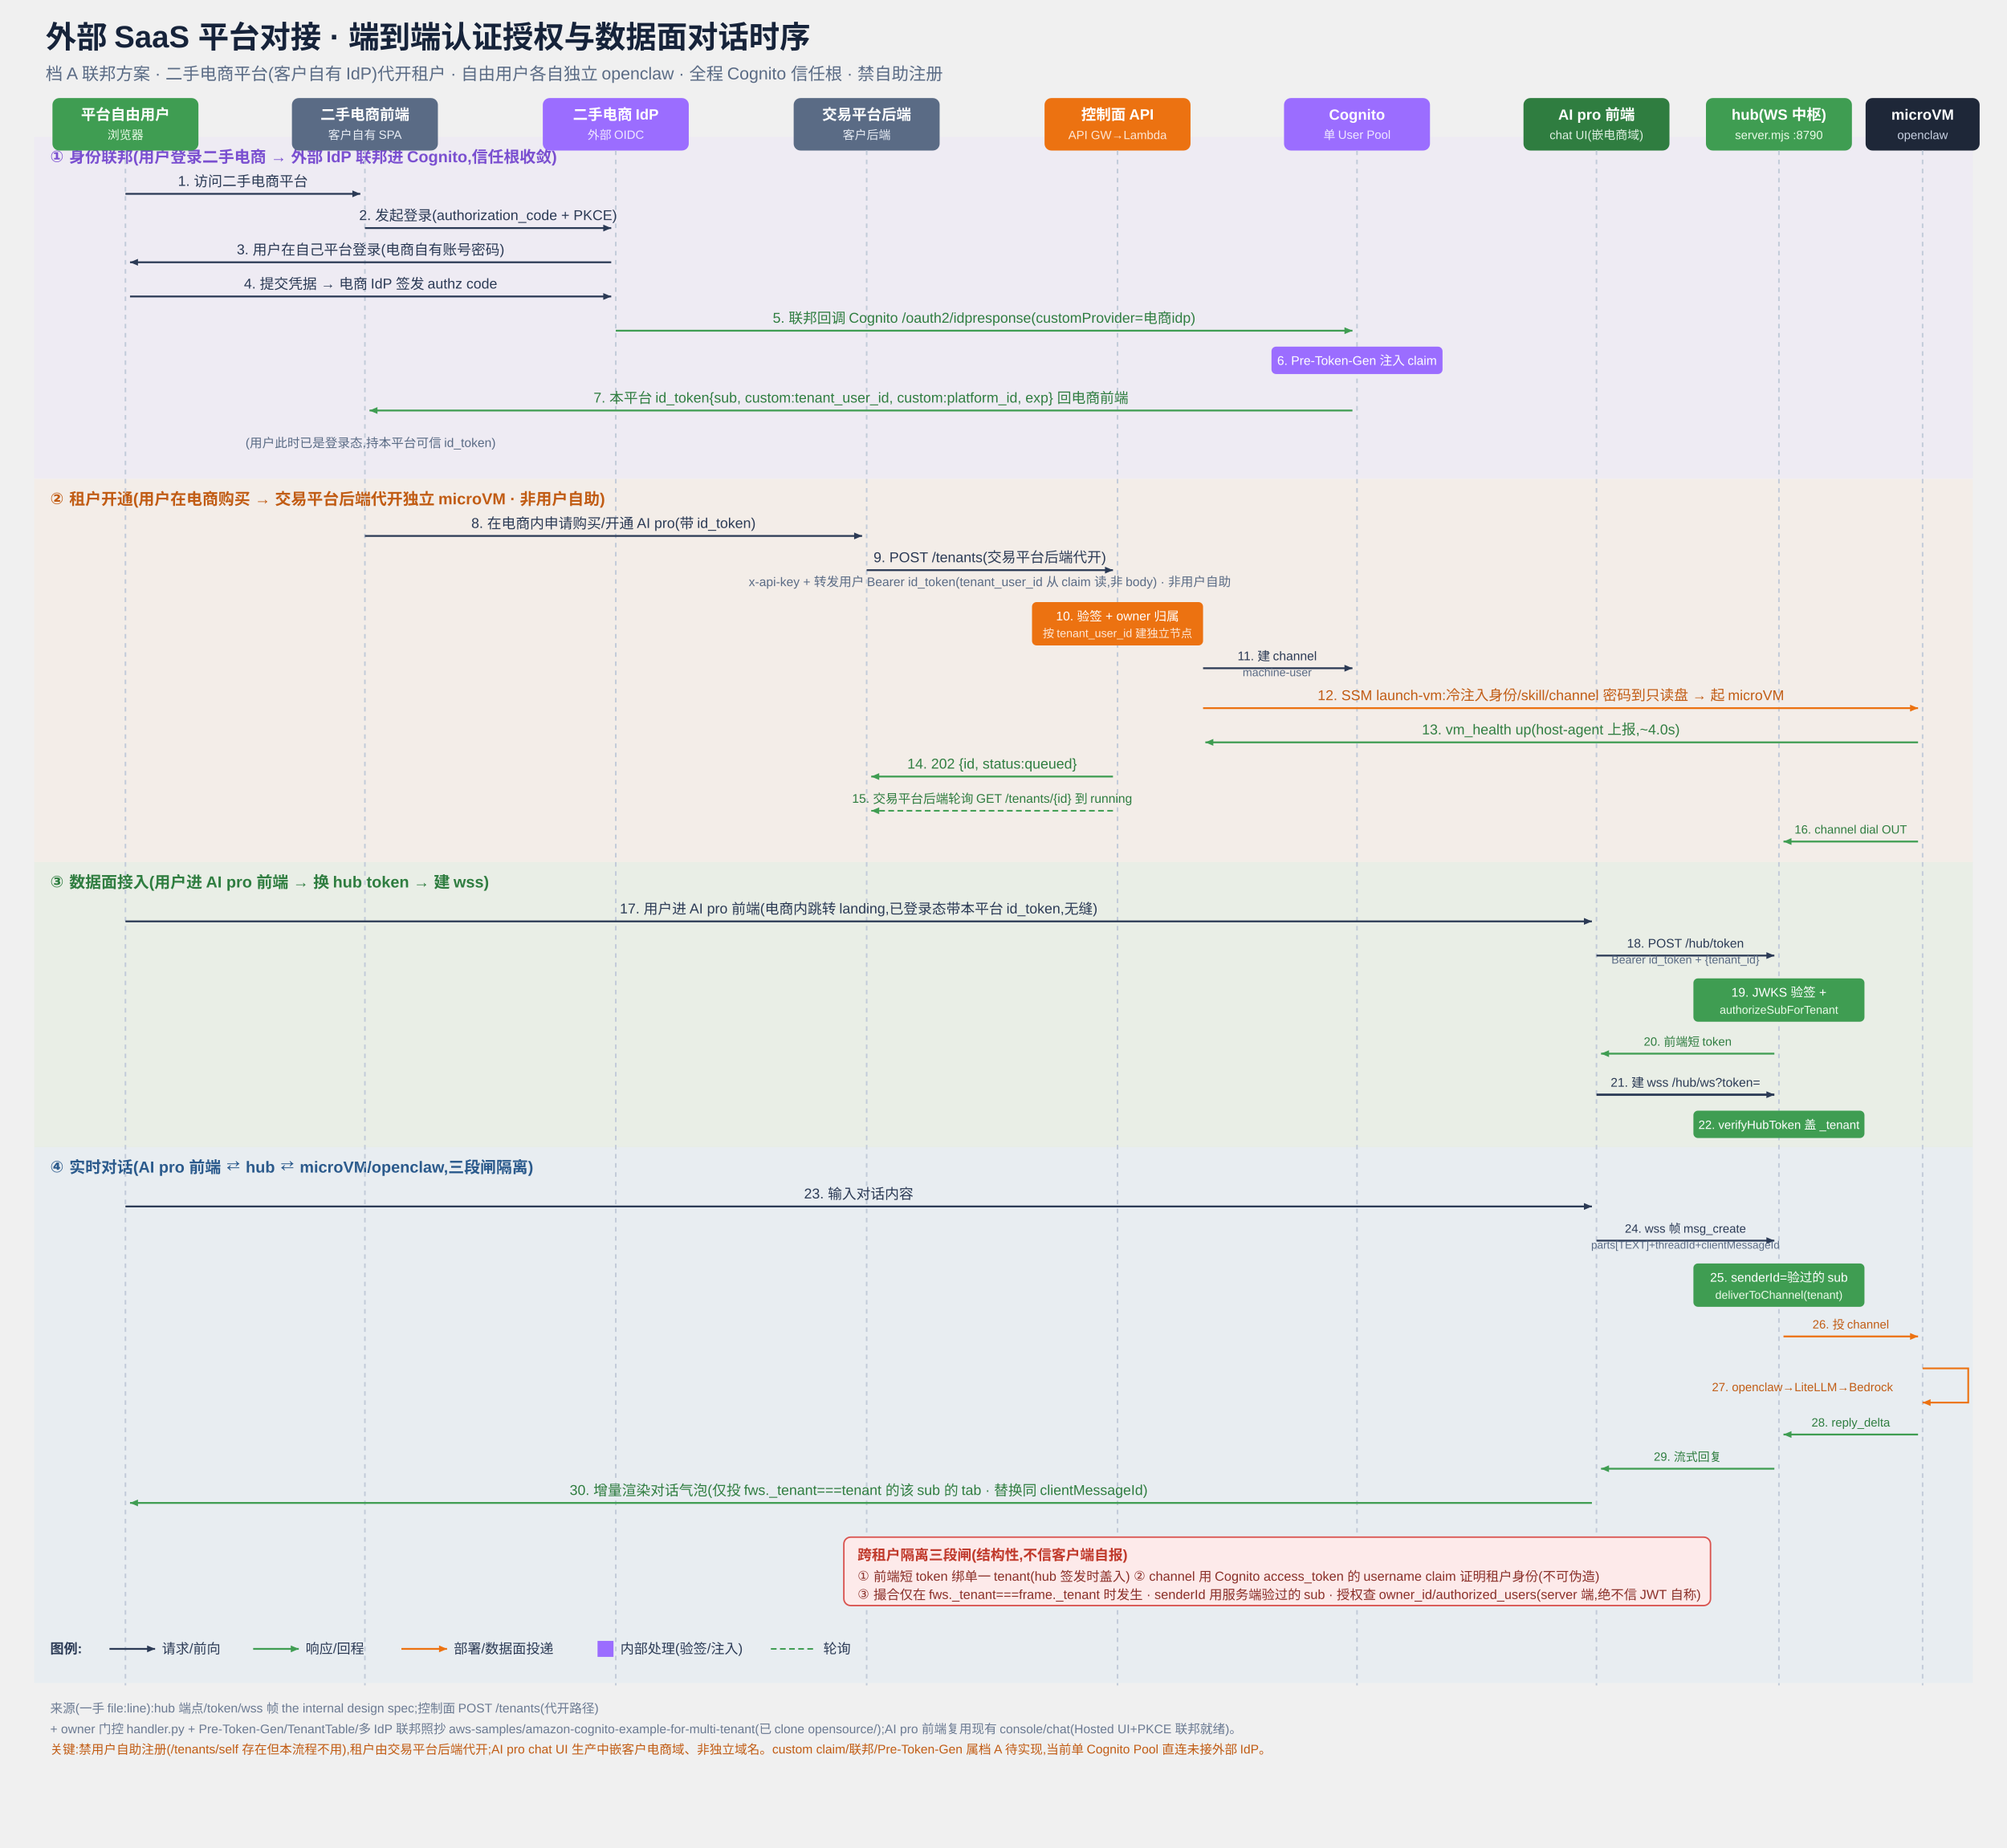
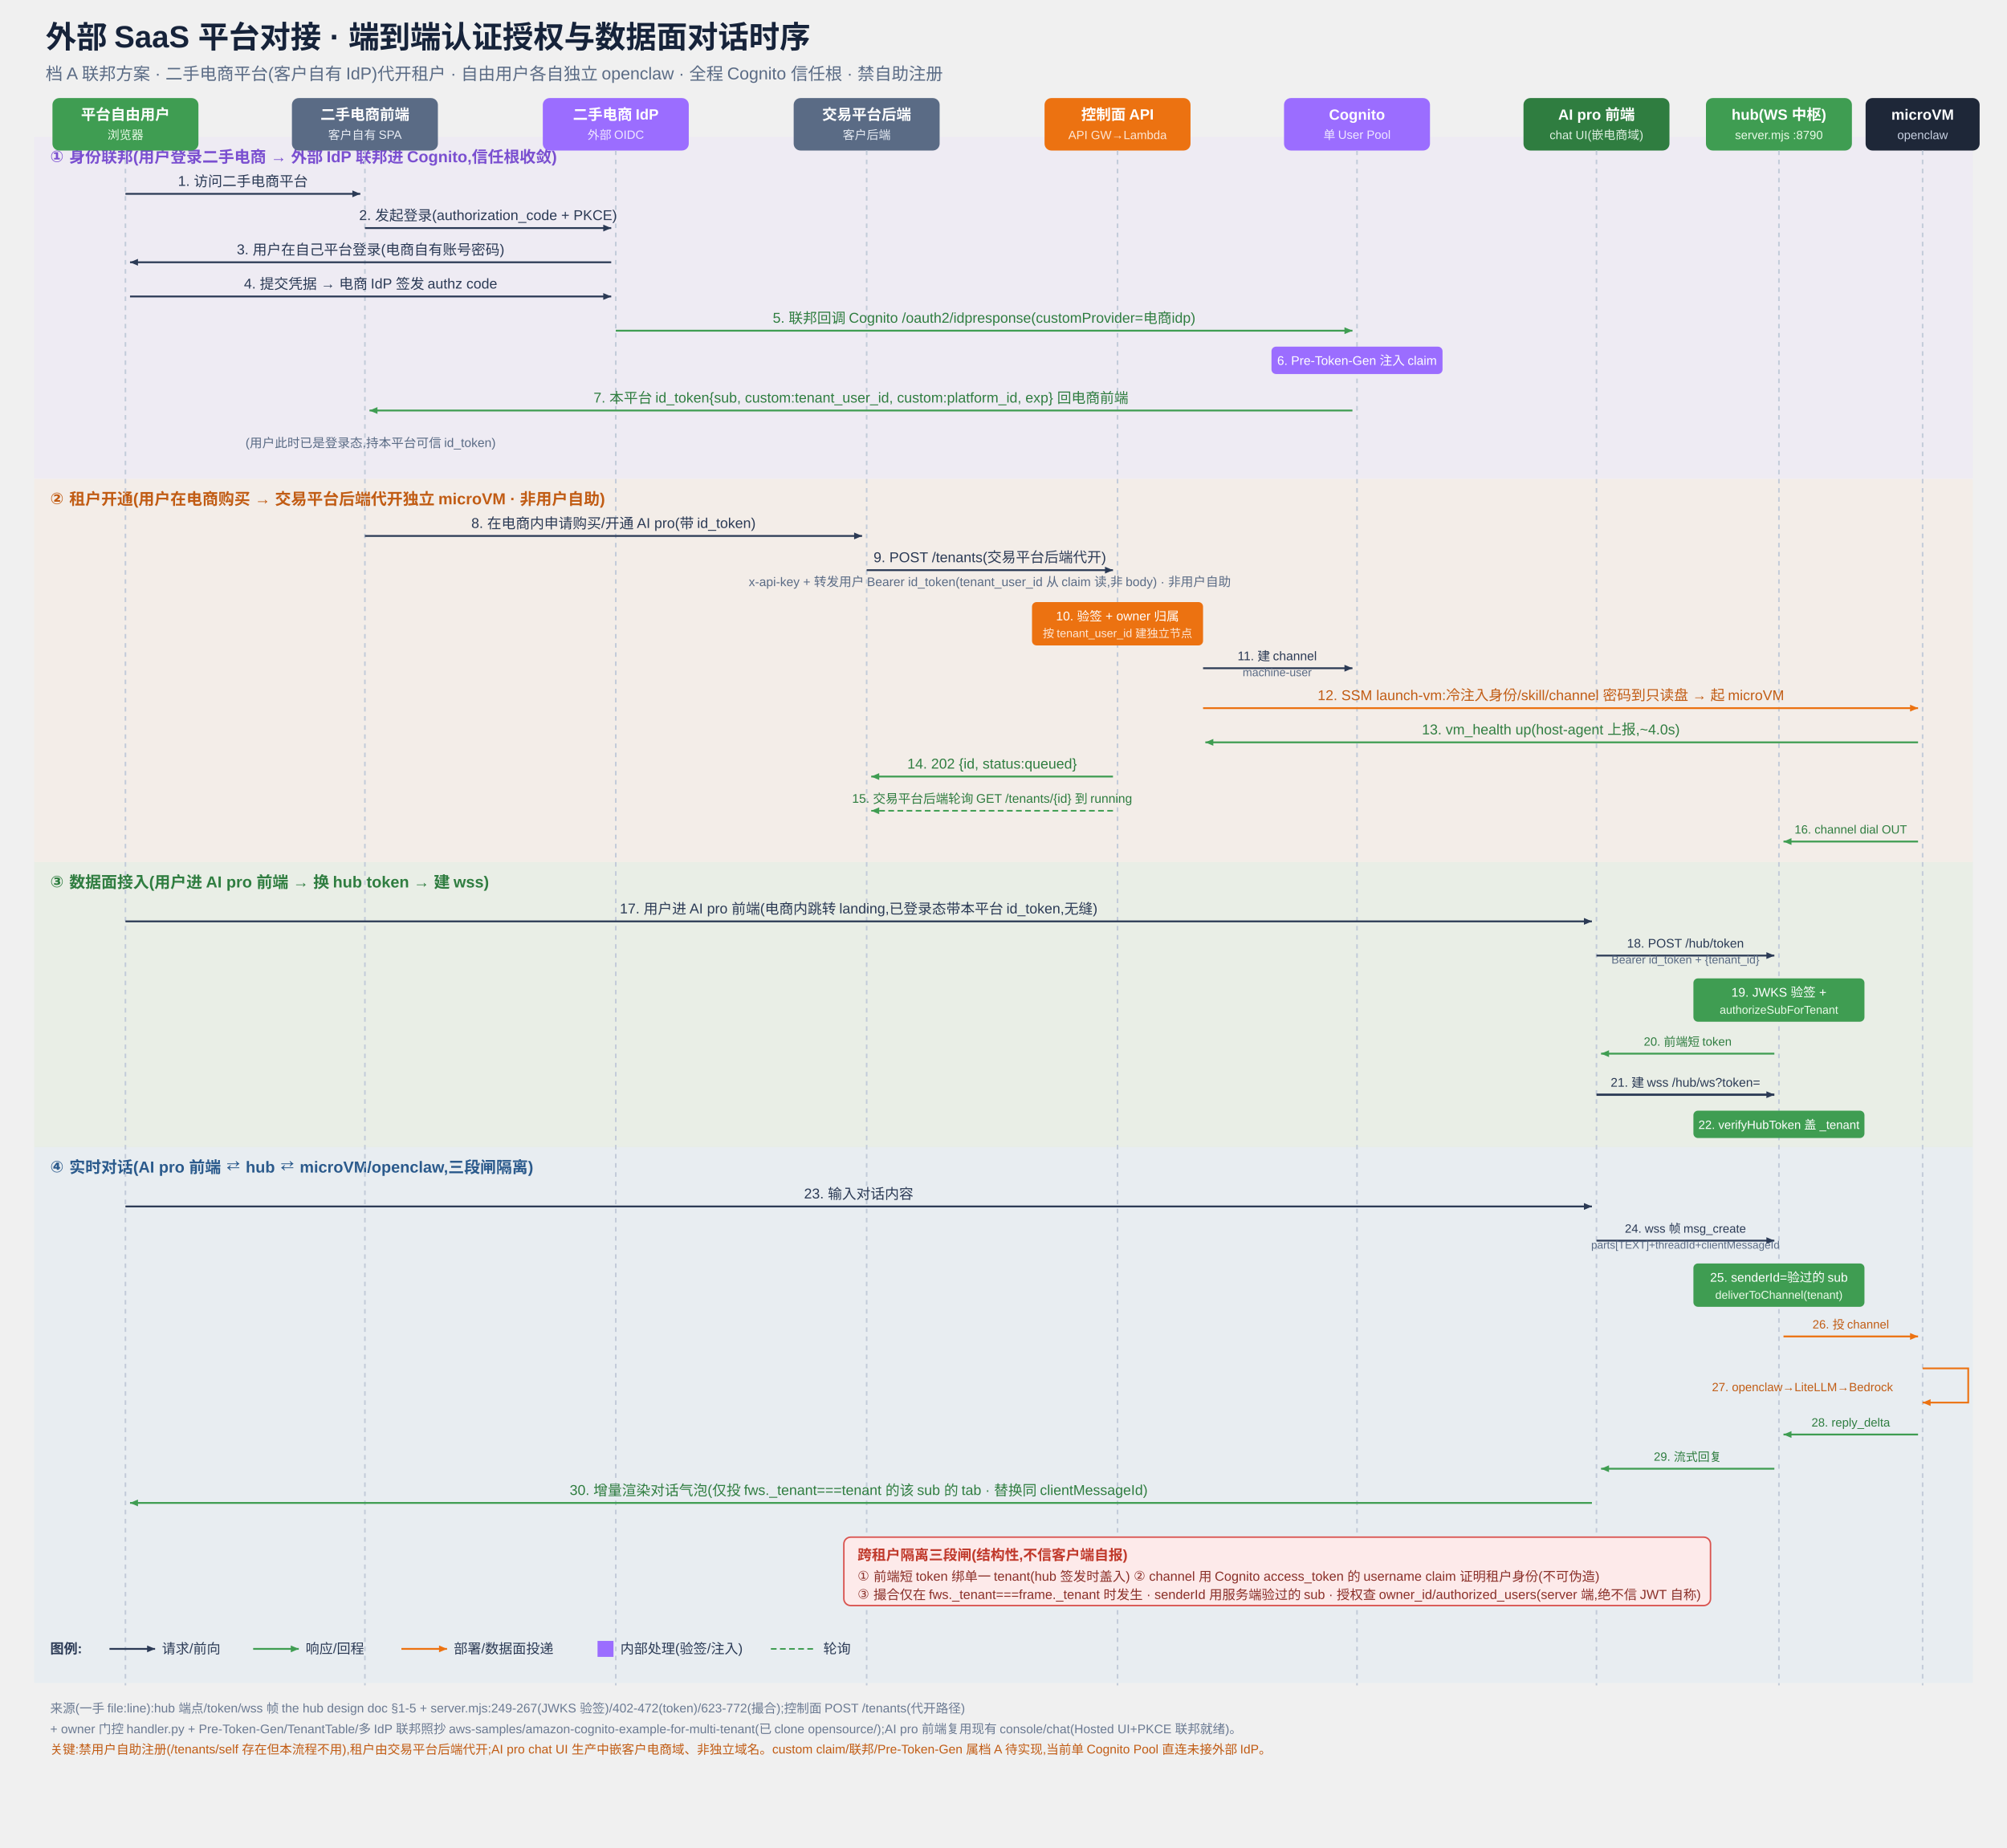
<svg xmlns="http://www.w3.org/2000/svg" viewBox="0 0 1760 1620" font-family="'PingFang SC','Microsoft YaHei','Helvetica Neue',Arial,sans-serif">
  <defs>
    <marker id="arr" markerWidth="8" markerHeight="8" refX="7" refY="3" orient="auto" markerUnits="userSpaceOnUse">
      <path d="M0,0 L7,3 L0,6 Z" fill="#2b3a55" />
    </marker>
    <marker id="arrRet" markerWidth="8" markerHeight="8" refX="7" refY="3" orient="auto" markerUnits="userSpaceOnUse">
      <path d="M0,0 L7,3 L0,6 Z" fill="#3f9d52" />
    </marker>
    <marker id="arrData" markerWidth="8" markerHeight="8" refX="7" refY="3" orient="auto" markerUnits="userSpaceOnUse">
      <path d="M0,0 L7,3 L0,6 Z" fill="#ec7211" />
    </marker>
  </defs>
  <text x="40" y="42" font-size="27" font-weight="700" fill="#16233a">外部 SaaS 平台对接 · 端到端认证授权与数据面对话时序</text>
  <text x="40" y="70" font-size="15" fill="#5a6b85">档 A 联邦方案 · 二手电商平台(客户自有 IdP)代开租户 · 自由用户各自独立 openclaw · 全程 Cognito 信任根 · 禁自助注册</text>
  <rect x="30" y="120" width="1700" height="300" fill="#ece1fb" opacity="0.30" />
  <rect x="30" y="420" width="1700" height="336" fill="#fde9d6" opacity="0.30" />
  <rect x="30" y="756" width="1700" height="250" fill="#dbeccf" opacity="0.30" />
  <rect x="30" y="1006" width="1700" height="470" fill="#d7e6f5" opacity="0.30" />
  <text x="44" y="142" font-size="14" font-weight="700" fill="#7a4fd0">① 身份联邦(用户登录二手电商 → 外部 IdP 联邦进 Cognito,信任根收敛)</text>
  <text x="44" y="442" font-size="14" font-weight="700" fill="#c15c14">② 租户开通(用户在电商购买 → 交易平台后端代开独立 microVM · 非用户自助)</text>
  <text x="44" y="778" font-size="14" font-weight="700" fill="#2f7d40">③ 数据面接入(用户进 AI pro 前端 → 换 hub token → 建 wss)</text>
  <text x="44" y="1028" font-size="14" font-weight="700" fill="#2b5a8c">④ 实时对话(AI pro 前端 ⇄ hub ⇄ microVM/openclaw,三段闸隔离)</text>
  <g font-size="13" font-weight="700" text-anchor="middle">
    <g>
      <rect x="46" y="86" width="128" height="46" rx="6" fill="#3f9d52" />
      <text x="110" y="105" fill="#fff">平台自由用户</text>
      <text x="110" y="122" fill="#eafbe8" font-size="10.5" font-weight="400">浏览器</text>
    </g>
    <g>
      <rect x="256" y="86" width="128" height="46" rx="6" fill="#5a6b85" />
      <text x="320" y="105" fill="#fff">二手电商前端</text>
      <text x="320" y="122" fill="#e8edf5" font-size="10.5" font-weight="400">客户自有 SPA</text>
    </g>
    <g>
      <rect x="476" y="86" width="128" height="46" rx="6" fill="#9b6dff" />
      <text x="540" y="105" fill="#fff">二手电商 IdP</text>
      <text x="540" y="122" fill="#efe8ff" font-size="10.5" font-weight="400">外部 OIDC</text>
    </g>
    <g>
      <rect x="696" y="86" width="128" height="46" rx="6" fill="#5a6b85" />
      <text x="760" y="105" fill="#fff">交易平台后端</text>
      <text x="760" y="122" fill="#e8edf5" font-size="10.5" font-weight="400">客户后端</text>
    </g>
    <g>
      <rect x="916" y="86" width="128" height="46" rx="6" fill="#ec7211" />
      <text x="980" y="105" fill="#fff">控制面 API</text>
      <text x="980" y="122" fill="#fde7d6" font-size="10.5" font-weight="400">API GW→Lambda</text>
    </g>
    <g>
      <rect x="1126" y="86" width="128" height="46" rx="6" fill="#9b6dff" />
      <text x="1190" y="105" fill="#fff">Cognito</text>
      <text x="1190" y="122" fill="#efe8ff" font-size="10.5" font-weight="400">单 User Pool</text>
    </g>
    <g>
      <rect x="1336" y="86" width="128" height="46" rx="6" fill="#2f7d40" />
      <text x="1400" y="105" fill="#fff">AI pro 前端</text>
      <text x="1400" y="122" fill="#dff0e2" font-size="10.5" font-weight="400">chat UI(嵌电商域)</text>
    </g>
    <g>
      <rect x="1496" y="86" width="128" height="46" rx="6" fill="#3f9d52" />
      <text x="1560" y="105" fill="#fff">hub(WS 中枢)</text>
      <text x="1560" y="122" fill="#eafbe8" font-size="10.5" font-weight="400">server.mjs :8790</text>
    </g>
    <g>
      <rect x="1636" y="86" width="100" height="46" rx="6" fill="#1e2738" />
      <text x="1686" y="105" fill="#fff">microVM</text>
      <text x="1686" y="122" fill="#c9d2e3" font-size="10.5" font-weight="400">openclaw</text>
    </g>
  </g>
  <g stroke="#c2cbd9" stroke-width="1.4" stroke-dasharray="4 4">
    <line x1="110" y1="132" x2="110" y2="1478" />
    <line x1="320" y1="132" x2="320" y2="1478" />
    <line x1="540" y1="132" x2="540" y2="1478" />
    <line x1="760" y1="132" x2="760" y2="1478" />
    <line x1="980" y1="132" x2="980" y2="1478" />
    <line x1="1190" y1="132" x2="1190" y2="1478" />
    <line x1="1400" y1="132" x2="1400" y2="1478" />
    <line x1="1560" y1="132" x2="1560" y2="1478" />
    <line x1="1686" y1="132" x2="1686" y2="1478" />
  </g>
  <g font-size="12.5" fill="#2b3a55" text-anchor="middle">
    <line x1="110" y1="170" x2="316" y2="170" stroke="#2b3a55" stroke-width="1.6" marker-end="url(#arr)" />
    <text x="213" y="163">1. 访问二手电商平台</text>
    <line x1="320" y1="200" x2="536" y2="200" stroke="#2b3a55" stroke-width="1.6" marker-end="url(#arr)" />
    <text x="428" y="193">2. 发起登录(authorization_code + PKCE)</text>
    <line x1="536" y1="230" x2="114" y2="230" stroke="#2b3a55" stroke-width="1.6" marker-end="url(#arr)" />
    <text x="325" y="223">3. 用户在自己平台登录(电商自有账号密码)</text>
    <line x1="114" y1="260" x2="536" y2="260" stroke="#2b3a55" stroke-width="1.6" marker-end="url(#arr)" />
    <text x="325" y="253">4. 提交凭据 → 电商 IdP 签发 authz code</text>
    <line x1="540" y1="290" x2="1186" y2="290" stroke="#3f9d52" stroke-width="1.6" marker-end="url(#arrRet)" />
    <text x="863" y="283" fill="#2f7d40">5. 联邦回调 Cognito /oauth2/idpresponse(customProvider=电商idp)</text>
    <rect x="1115" y="304" width="150" height="24" rx="4" fill="#9b6dff" />
    <text x="1190" y="320" fill="#fff" font-size="11">6. Pre-Token-Gen 注入 claim</text>
    <line x1="1186" y1="360" x2="324" y2="360" stroke="#3f9d52" stroke-width="1.6" marker-end="url(#arrRet)" />
    <text x="755" y="353" fill="#2f7d40">7. 本平台 id_token{sub, custom:tenant_user_id, custom:platform_id, exp} 回电商前端</text>
    <text x="325" y="392" font-size="11" fill="#5a6b85">(用户此时已是登录态,持本平台可信 id_token)</text>
    <line x1="320" y1="470" x2="756" y2="470" stroke="#2b3a55" stroke-width="1.6" marker-end="url(#arr)" />
    <text x="538" y="463">8. 在电商内申请购买/开通 AI pro(带 id_token)</text>
    <line x1="760" y1="500" x2="976" y2="500" stroke="#2b3a55" stroke-width="1.6" marker-end="url(#arr)" />
    <text x="868" y="493">9. POST /tenants(交易平台后端代开)</text>
    <text x="868" y="514" font-size="11" fill="#5a6b85">x-api-key + 转发用户 Bearer id_token(tenant_user_id 从 claim 读,非 body) · 非用户自助</text>
    <rect x="905" y="528" width="150" height="38" rx="4" fill="#ec7211" />
    <text x="980" y="544" fill="#fff" font-size="11">10. 验签 + owner 归属</text>
    <text x="980" y="559" fill="#fde7d6" font-size="10">按 tenant_user_id 建独立节点</text>
    <line x1="1055" y1="586" x2="1186" y2="586" stroke="#2b3a55" stroke-width="1.6" marker-end="url(#arr)" />
    <text x="1120" y="579" font-size="11">11. 建 channel</text>
    <text x="1120" y="593" font-size="10" fill="#5a6b85">machine-user</text>
    <line x1="1055" y1="621" x2="1682" y2="621" stroke="#ec7211" stroke-width="1.6" marker-end="url(#arrData)" />
    <text x="1360" y="614" fill="#c15c14">12. SSM launch-vm:冷注入身份/skill/channel 密码到只读盘 → 起 microVM</text>
    <line x1="1682" y1="651" x2="1057" y2="651" stroke="#3f9d52" stroke-width="1.6" marker-end="url(#arrRet)" />
    <text x="1360" y="644" fill="#2f7d40">13. vm_health up(host-agent 上报,~4.0s)</text>
    <line x1="976" y1="681" x2="764" y2="681" stroke="#3f9d52" stroke-width="1.6" marker-end="url(#arrRet)" />
    <text x="870" y="674" fill="#2f7d40">14. 202 {id, status:queued}</text>
    <line x1="976" y1="711" x2="764" y2="711" stroke="#3f9d52" stroke-width="1.4" stroke-dasharray="5 3" marker-end="url(#arrRet)" />
    <text x="870" y="704" fill="#2f7d40" font-size="11">15. 交易平台后端轮询 GET /tenants/{id} 到 running</text>
    <line x1="1682" y1="738" x2="1564" y2="738" stroke="#3f9d52" stroke-width="1.6" marker-end="url(#arrRet)" />
    <text x="1623" y="731" fill="#2f7d40" font-size="10.5">16. channel dial OUT</text>
    <line x1="110" y1="808" x2="1396" y2="808" stroke="#2b3a55" stroke-width="1.6" marker-end="url(#arr)" />
    <text x="753" y="801">17. 用户进 AI pro 前端(电商内跳转 landing,已登录态带本平台 id_token,无缝)</text>
    <line x1="1400" y1="838" x2="1556" y2="838" stroke="#2b3a55" stroke-width="1.6" marker-end="url(#arr)" />
    <text x="1478" y="831" font-size="11">18. POST /hub/token</text>
    <text x="1478" y="845" font-size="10" fill="#5a6b85">Bearer id_token + {tenant_id}</text>
    <rect x="1485" y="858" width="150" height="38" rx="4" fill="#3f9d52" />
    <text x="1560" y="874" fill="#fff" font-size="11">19. JWKS 验签 +</text>
    <text x="1560" y="889" fill="#eafbe8" font-size="10">authorizeSubForTenant</text>
    <line x1="1556" y1="924" x2="1404" y2="924" stroke="#3f9d52" stroke-width="1.6" marker-end="url(#arrRet)" />
    <text x="1480" y="917" fill="#2f7d40" font-size="10.5">20. 前端短 token</text>
    <line x1="1400" y1="960" x2="1556" y2="960" stroke="#2b3a55" stroke-width="2" marker-end="url(#arr)" />
    <text x="1478" y="953" font-size="11">21. 建 wss /hub/ws?token=</text>
    <rect x="1485" y="974" width="150" height="24" rx="4" fill="#3f9d52" />
    <text x="1560" y="990" fill="#fff" font-size="10.5">22. verifyHubToken 盖 _tenant</text>
    <line x1="110" y1="1058" x2="1396" y2="1058" stroke="#2b3a55" stroke-width="1.6" marker-end="url(#arr)" />
    <text x="753" y="1051">23. 输入对话内容</text>
    <line x1="1400" y1="1088" x2="1556" y2="1088" stroke="#2b3a55" stroke-width="1.6" marker-end="url(#arr)" />
    <text x="1478" y="1081" font-size="10.5">24. wss 帧 msg_create</text>
    <text x="1478" y="1095" font-size="9.5" fill="#5a6b85">parts[TEXT]+threadId+clientMessageId</text>
    <rect x="1485" y="1108" width="150" height="38" rx="4" fill="#3f9d52" />
    <text x="1560" y="1124" fill="#fff" font-size="11">25. senderId=验过的 sub</text>
    <text x="1560" y="1139" fill="#eafbe8" font-size="10">deliverToChannel(tenant)</text>
    <line x1="1564" y1="1172" x2="1682" y2="1172" stroke="#ec7211" stroke-width="1.6" marker-end="url(#arrData)" />
    <text x="1623" y="1165" fill="#c15c14" font-size="10.5">26. 投 channel</text>
    <path d="M1686,1200 h40 v30 h-40" fill="none" stroke="#ec7211" stroke-width="1.5" marker-end="url(#arrData)" />
    <text x="1660" y="1220" fill="#c15c14" font-size="10.5" text-anchor="end">27. openclaw→LiteLLM→Bedrock</text>
    <line x1="1682" y1="1258" x2="1564" y2="1258" stroke="#3f9d52" stroke-width="1.6" marker-end="url(#arrRet)" />
    <text x="1623" y="1251" fill="#2f7d40" font-size="10.5">28. reply_delta</text>
    <line x1="1556" y1="1288" x2="1404" y2="1288" stroke="#3f9d52" stroke-width="1.6" marker-end="url(#arrRet)" />
    <text x="1480" y="1281" fill="#2f7d40" font-size="10.5">29. 流式回复</text>
    <line x1="1396" y1="1318" x2="114" y2="1318" stroke="#3f9d52" stroke-width="1.6" marker-end="url(#arrRet)" />
    <text x="753" y="1311" fill="#2f7d40">30. 增量渲染对话气泡(仅投 fws._tenant===tenant 的该 sub 的 tab · 替换同 clientMessageId)</text>
  </g>
  <rect x="740" y="1348" width="760" height="60" rx="6" fill="#fdeaea" stroke="#d9534f" stroke-width="1.3" />
  <text x="752" y="1368" font-size="12.5" font-weight="700" fill="#c0392b">跨租户隔离三段闸(结构性,不信客户端自报)</text>
  <text x="752" y="1386" font-size="11.5" fill="#8a2f28">① 前端短 token 绑单一 tenant(hub 签发时盖入) ② channel 用 Cognito access_token 的 username claim 证明租户身份(不可伪造)</text>
  <text x="752" y="1402" font-size="11.5" fill="#8a2f28">③ 撮合仅在 fws._tenant===frame._tenant 时发生 · senderId 用服务端验过的 sub · 授权查 owner_id/authorized_users(server 端,绝不信 JWT 自称)</text>
  <g font-size="12" fill="#2b3a55">
    <text x="44" y="1450" font-weight="700">图例:</text>
    <line x1="96" y1="1446" x2="136" y2="1446" stroke="#2b3a55" stroke-width="1.6" marker-end="url(#arr)" />
    <text x="142" y="1450">请求/前向</text>
    <line x1="222" y1="1446" x2="262" y2="1446" stroke="#3f9d52" stroke-width="1.6" marker-end="url(#arrRet)" />
    <text x="268" y="1450">响应/回程</text>
    <line x1="352" y1="1446" x2="392" y2="1446" stroke="#ec7211" stroke-width="1.6" marker-end="url(#arrData)" />
    <text x="398" y="1450">部署/数据面投递</text>
    <rect x="524" y="1439" width="14" height="14" fill="#9b6dff" />
    <text x="544" y="1450">内部处理(验签/注入)</text>
    <line x1="676" y1="1446" x2="716" y2="1446" stroke="#3f9d52" stroke-width="1.4" stroke-dasharray="5 3" />
    <text x="722" y="1450">轮询</text>
  </g>
  <g font-size="11" fill="#6b7a92">
-     <text x="44" y="1502">来源(一手 file:line):hub 端点/token/wss 帧 the internal design spec;控制面 POST /tenants(代开路径)</text>
+     <text x="44" y="1502">来源(一手 file:line):hub 端点/token/wss 帧 the hub design doc §1-5 + server.mjs:249-267(JWKS 验签)/402-472(token)/623-772(撮合);控制面 POST /tenants(代开路径)</text>
    <text x="44" y="1520">+ owner 门控 handler.py + Pre-Token-Gen/TenantTable/多 IdP 联邦照抄 aws-samples/amazon-cognito-example-for-multi-tenant(已 clone opensource/);AI pro 前端复用现有 console/chat(Hosted UI+PKCE 联邦就绪)。</text>
    <text x="44" y="1538" fill="#c15c14">关键:禁用户自助注册(/tenants/self 存在但本流程不用),租户由交易平台后端代开;AI pro chat UI 生产中嵌客户电商域、非独立域名。custom claim/联邦/Pre-Token-Gen 属档 A 待实现,当前单 Cognito Pool 直连未接外部 IdP。</text>
  </g>
</svg>
